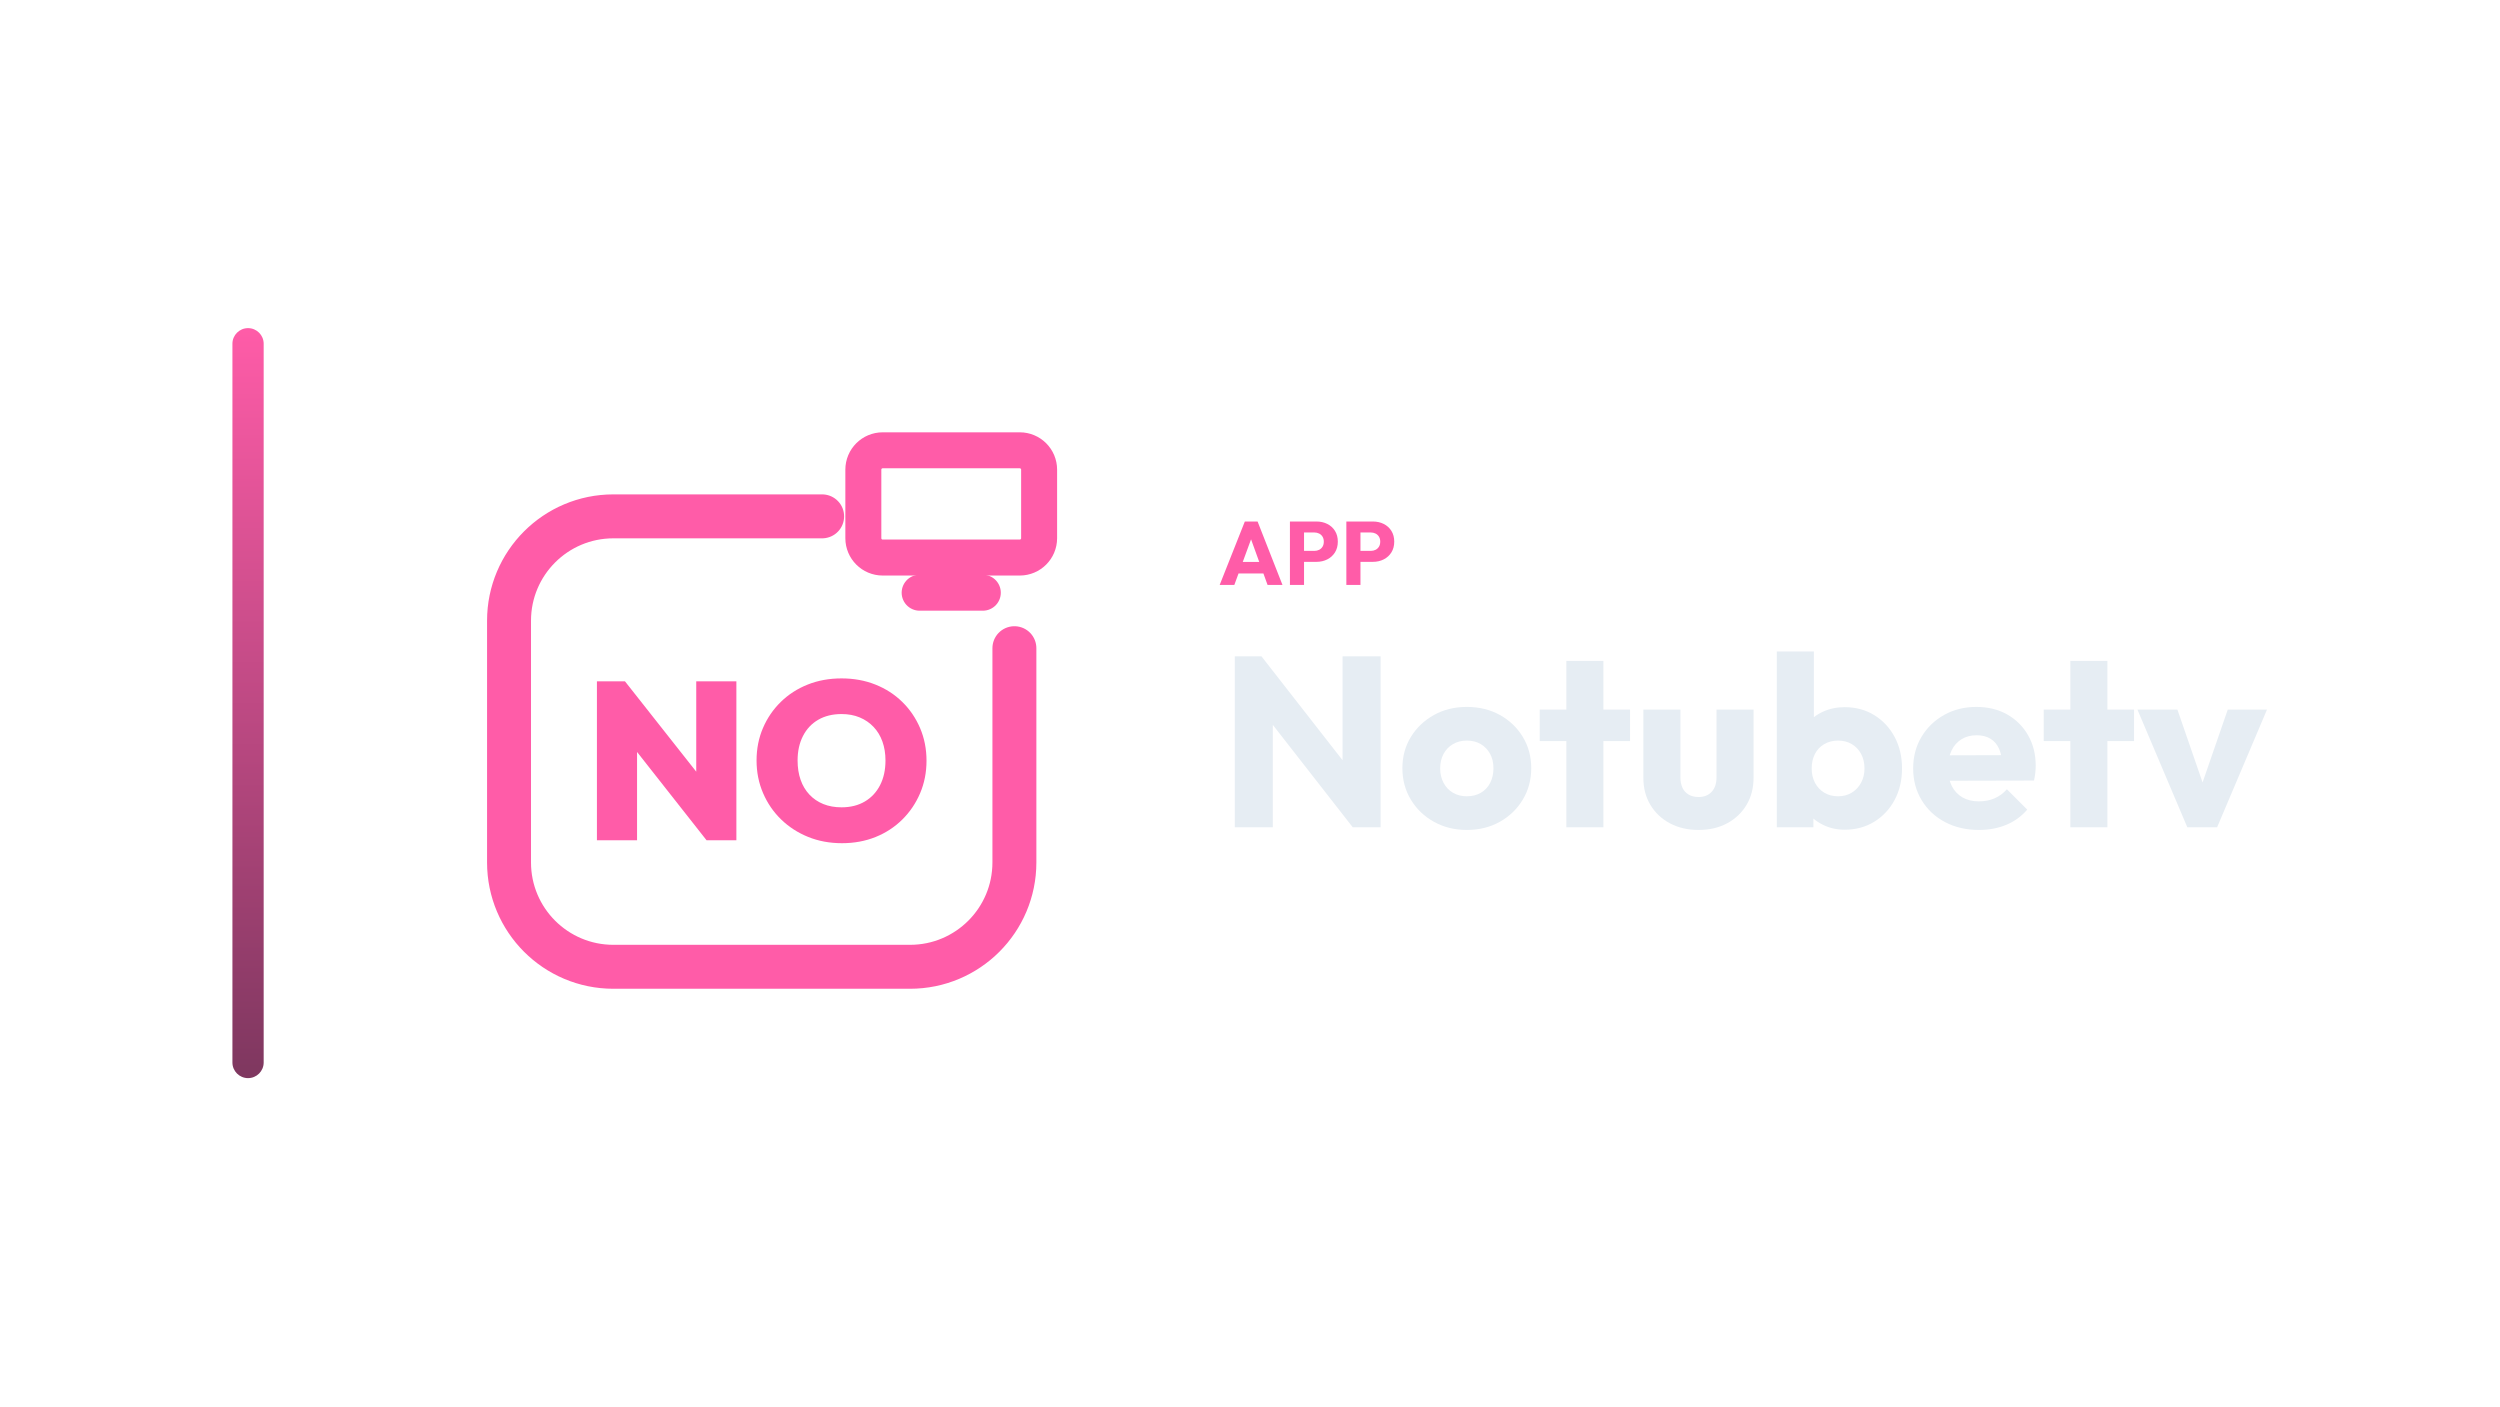
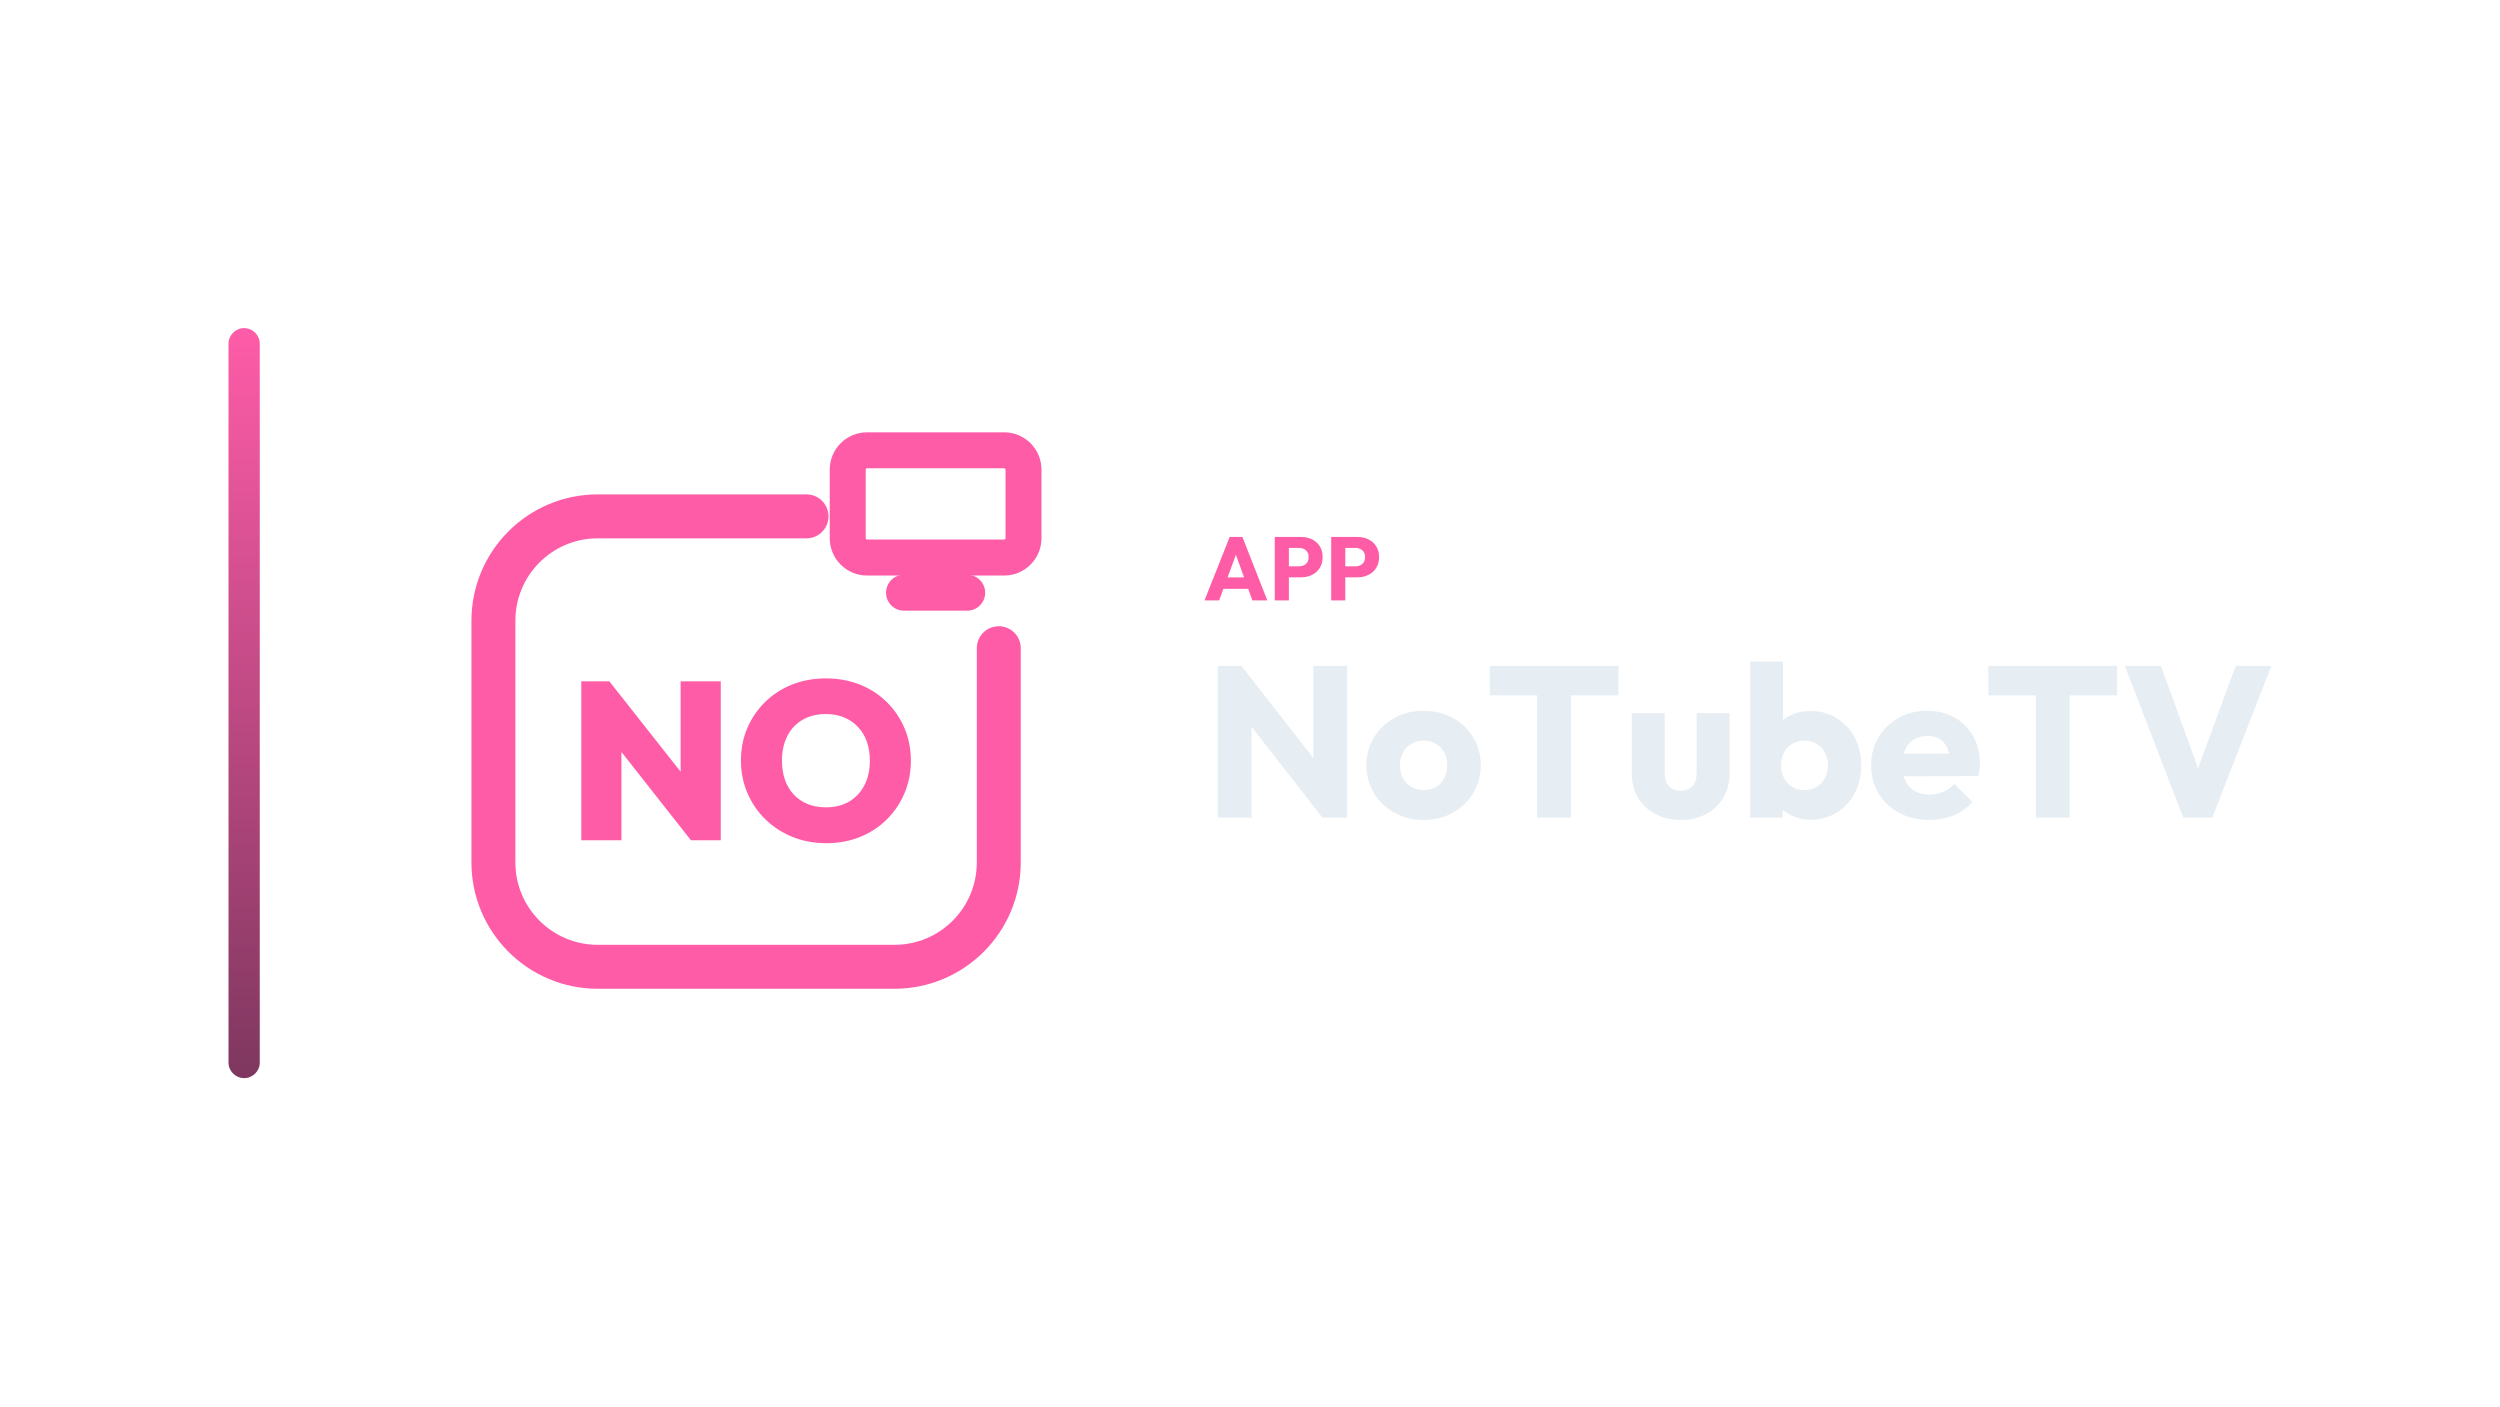
<svg xmlns="http://www.w3.org/2000/svg" width="1280" height="720" viewBox="0 0 1280 720">
-   <g transform="translate(49.0,0.0)">
+   <g transform="translate(47.0,0.0)">
    <defs>
      <linearGradient id="cbRail" x1="0" y1="0" x2="0" y2="1">
        <stop offset="0%" stop-color="#FF5CA8" />
        <stop offset="100%" stop-color="#7E375F" />
      </linearGradient>
    </defs>
    <rect x="70" y="168" width="16" height="384" rx="8.0" fill="url(#cbRail)" />
-     <g transform="translate(161,180) scale(0.70312)">
+     <g transform="translate(155,180) scale(0.70312)">
      <path d="M 300 120 L 148 120 C 106 120 72 154 72 196 L 72 372 C 72 414 106 448 148 448 L 364 448 C 406 448 440 414 440 372 L 440 216" fill="none" stroke="#FF5CA8" stroke-width="32.0" stroke-linecap="round" stroke-linejoin="round" />
      <rect x="330.0" y="71.9" width="128.0" height="78.1" rx="14.1" fill="none" stroke="#FF5CA8" stroke-width="26.2" stroke-linecap="round" stroke-linejoin="round" />
      <path d="M 371.0 175.6 L 417.0 175.6" fill="none" stroke="#FF5CA8" stroke-width="26.2" stroke-linecap="round" stroke-linejoin="round" />
      <path d="M136.0 355.878V240.122H156.408L165.224 263.796V355.878ZM215.837 355.878 148.245 270.0 156.408 240.122 224.163 326.0ZM215.837 355.878 208.327 331.551V240.122H237.551V355.878Z" fill="#FF5CA8" stroke="none" />
      <path d="M314.449 358Q301.061 358 289.796 353.429Q278.531 348.857 270.122 340.694Q261.714 332.531 256.98 321.51Q252.245 310.49 252.245 297.755Q252.245 285.02 256.898 274.163Q261.551 263.306 269.878 255.143Q278.204 246.98 289.469 242.49Q300.735 238.0 314.122 238.0Q327.51 238.0 338.776 242.49Q350.041 246.98 358.367 255.143Q366.694 263.306 371.347 274.245Q376.0 285.184 376.0 297.918Q376.0 310.653 371.347 321.592Q366.694 332.531 358.367 340.776Q350.041 349.02 338.857 353.51Q327.673 358 314.449 358ZM314.122 331.878Q323.918 331.878 331.102 327.633Q338.286 323.388 342.204 315.714Q346.122 308.041 346.122 297.755Q346.122 290.245 343.918 284.041Q341.714 277.837 337.469 273.347Q333.224 268.857 327.347 266.408Q321.469 263.959 314.122 263.959Q304.327 263.959 297.143 268.122Q289.959 272.286 286.041 279.959Q282.122 287.633 282.122 297.755Q282.122 305.592 284.327 311.878Q286.531 318.163 290.776 322.653Q295.02 327.143 300.898 329.51Q306.776 331.878 314.122 331.878Z" fill="#FF5CA8" stroke="none" />
    </g>
-     <path d="M575.473 299.49 588.353 267.014H594.885L607.627 299.49H599.991L590.239 272.534H592.861L582.971 299.49ZM582.787 293.602V287.714H600.497V293.602Z" fill="#FF5CA8" stroke="none" />
-     <path d="M616.965 287.668V282.056H623.957Q625.291 282.056 626.395 281.504Q627.499 280.952 628.143 279.894Q628.787 278.836 628.787 277.318Q628.787 275.846 628.143 274.788Q627.499 273.73 626.395 273.178Q625.291 272.626 623.957 272.626H616.965V267.014H625.015Q628.097 267.014 630.581 268.256Q633.065 269.498 634.514 271.821Q635.963 274.144 635.963 277.318Q635.963 280.492 634.514 282.815Q633.065 285.138 630.581 286.403Q628.097 287.668 625.015 287.668ZM611.445 299.49V267.014H618.667V299.49Z" fill="#FF5CA8" stroke="none" />
-     <path d="M645.853 287.668V282.056H652.845Q654.179 282.056 655.283 281.504Q656.387 280.952 657.031 279.894Q657.675 278.836 657.675 277.318Q657.675 275.846 657.031 274.788Q656.387 273.73 655.283 273.178Q654.179 272.626 652.845 272.626H645.853V267.014H653.903Q656.985 267.014 659.469 268.256Q661.953 269.498 663.402 271.821Q664.851 274.144 664.851 277.318Q664.851 280.492 663.402 282.815Q661.953 285.138 659.469 286.403Q656.985 287.668 653.903 287.668ZM640.333 299.49V267.014H647.555V299.49Z" fill="#FF5CA8" stroke="none" />
-     <path d="M583.215 423.57V336.026H596.855L602.683 353.51V423.57ZM643.603 423.57 592.019 357.478 596.855 336.026 648.439 402.118ZM643.603 423.57 638.395 406.086V336.026H657.863V423.57Z" fill="#E6EDF3" stroke="none" />
-     <path d="M702.007 424.934Q692.707 424.934 685.205 420.78Q677.703 416.626 673.363 409.434Q669.023 402.242 669.023 393.314Q669.023 384.386 673.363 377.318Q677.703 370.25 685.143 366.096Q692.583 361.942 702.007 361.942Q711.431 361.942 718.871 366.034Q726.311 370.126 730.651 377.256Q734.991 384.386 734.991 393.314Q734.991 402.242 730.651 409.434Q726.311 416.626 718.871 420.78Q711.431 424.934 702.007 424.934ZM702.007 407.698Q706.099 407.698 709.199 405.9Q712.299 404.102 713.973 400.816Q715.647 397.53 715.647 393.314Q715.647 389.098 713.911 385.936Q712.175 382.774 709.137 380.976Q706.099 379.178 702.007 379.178Q698.039 379.178 694.939 380.976Q691.839 382.774 690.103 385.998Q688.367 389.222 688.367 393.438Q688.367 397.53 690.103 400.816Q691.839 404.102 694.939 405.9Q698.039 407.698 702.007 407.698Z" fill="#E6EDF3" stroke="none" />
-     <path d="M752.971 423.57V338.382H771.943V423.57ZM739.331 379.426V363.306H785.583V379.426Z" fill="#E6EDF3" stroke="none" />
-     <path d="M820.675 424.934Q812.367 424.934 805.981 421.524Q799.595 418.114 795.999 412.1Q792.403 406.086 792.403 398.274V363.306H811.375V398.026Q811.375 401.126 812.429 403.358Q813.483 405.59 815.591 406.83Q817.699 408.07 820.675 408.07Q824.891 408.07 827.371 405.404Q829.851 402.738 829.851 398.026V363.306H848.823V398.15Q848.823 406.086 845.227 412.1Q841.631 418.114 835.307 421.524Q828.983 424.934 820.675 424.934Z" fill="#E6EDF3" stroke="none" />
-     <path d="M895.447 424.81Q889.371 424.81 884.287 422.268Q879.203 419.726 875.979 415.448Q872.755 411.17 872.259 405.838V380.418Q872.755 375.086 875.979 370.932Q879.203 366.778 884.287 364.422Q889.371 362.066 895.447 362.066Q904.003 362.066 910.637 366.158Q917.271 370.25 921.053 377.318Q924.835 384.386 924.835 393.438Q924.835 402.49 921.053 409.558Q917.271 416.626 910.637 420.718Q904.003 424.81 895.447 424.81ZM860.727 423.57V333.546H879.699V378.062L876.599 392.694L879.451 407.326V423.57ZM892.099 407.698Q896.067 407.698 899.105 405.838Q902.143 403.978 903.879 400.754Q905.615 397.53 905.615 393.438Q905.615 389.222 903.879 385.998Q902.143 382.774 899.105 380.976Q896.067 379.178 892.099 379.178Q888.131 379.178 885.031 380.976Q881.931 382.774 880.257 385.998Q878.583 389.222 878.583 393.438Q878.583 397.654 880.319 400.878Q882.055 404.102 885.093 405.9Q888.131 407.698 892.099 407.698Z" fill="#E6EDF3" stroke="none" />
-     <path d="M964.267 424.934Q954.471 424.934 946.845 420.904Q939.219 416.874 934.879 409.682Q930.539 402.49 930.539 393.438Q930.539 384.386 934.817 377.256Q939.095 370.126 946.411 366.034Q953.727 361.942 962.903 361.942Q971.831 361.942 978.651 365.786Q985.471 369.63 989.377 376.45Q993.283 383.27 993.283 392.074Q993.283 393.686 993.097 395.484Q992.911 397.282 992.415 399.638L940.459 399.762V386.742L984.355 386.618L976.171 392.074Q976.047 386.866 974.559 383.456Q973.071 380.046 970.157 378.248Q967.243 376.45 963.027 376.45Q958.563 376.45 955.277 378.496Q951.991 380.542 950.193 384.262Q948.395 387.982 948.395 393.314Q948.395 398.646 950.317 402.428Q952.239 406.21 955.773 408.256Q959.307 410.302 964.143 410.302Q968.607 410.302 972.203 408.752Q975.799 407.202 978.527 404.102L988.943 414.518Q984.479 419.726 978.155 422.33Q971.831 424.934 964.267 424.934Z" fill="#E6EDF3" stroke="none" />
-     <path d="M1011.015 423.57V338.382H1029.987V423.57ZM997.375 379.426V363.306H1043.627V379.426Z" fill="#E6EDF3" stroke="none" />
-     <path d="M1070.907 423.57 1045.363 363.306H1065.823L1083.183 413.526H1074.255L1091.615 363.306H1111.703L1086.159 423.57Z" fill="#E6EDF3" stroke="none" />
+     <path d="M569.71 307.4 582.59 274.924H589.122L601.864 307.4H594.228L584.476 280.444H587.098L577.208 307.4ZM577.024 301.512V295.624H594.734V301.512Z" fill="#FF5CA8" stroke="none" />
+     <path d="M611.202 295.578V289.966H618.194Q619.528 289.966 620.632 289.414Q621.736 288.862 622.38 287.804Q623.024 286.746 623.024 285.228Q623.024 283.756 622.38 282.698Q621.736 281.64 620.632 281.088Q619.528 280.536 618.194 280.536H611.202V274.924H619.252Q622.334 274.924 624.818 276.166Q627.302 277.408 628.751 279.731Q630.2 282.054 630.2 285.228Q630.2 288.402 628.751 290.725Q627.302 293.048 624.818 294.313Q622.334 295.578 619.252 295.578ZM605.682 307.4V274.924H612.904V307.4Z" fill="#FF5CA8" stroke="none" />
+     <path d="M640.09 295.578V289.966H647.082Q648.416 289.966 649.52 289.414Q650.624 288.862 651.268 287.804Q651.912 286.746 651.912 285.228Q651.912 283.756 651.268 282.698Q650.624 281.64 649.52 281.088Q648.416 280.536 647.082 280.536H640.09V274.924H648.14Q651.222 274.924 653.706 276.166Q656.19 277.408 657.639 279.731Q659.088 282.054 659.088 285.228Q659.088 288.402 657.639 290.725Q656.19 293.048 653.706 294.313Q651.222 295.578 648.14 295.578ZM634.57 307.4V274.924H641.792V307.4Z" fill="#FF5CA8" stroke="none" />
+     <path d="M576.5 418.6V340.94H588.6L593.77 356.45V418.6ZM630.07 418.6 584.31 359.97 588.6 340.94 634.36 399.57ZM630.07 418.6 625.45 403.09V340.94H642.72V418.6Z" fill="#E6EDF3" stroke="none" />
+     <path d="M681.88 419.81Q673.63 419.81 666.975 416.125Q660.32 412.44 656.47 406.06Q652.62 399.68 652.62 391.76Q652.62 383.84 656.47 377.57Q660.32 371.3 666.92 367.615Q673.52 363.93 681.88 363.93Q690.24 363.93 696.84 367.56Q703.44 371.19 707.29 377.515Q711.14 383.84 711.14 391.76Q711.14 399.68 707.29 406.06Q703.44 412.44 696.84 416.125Q690.24 419.81 681.88 419.81ZM681.88 404.52Q685.51 404.52 688.26 402.925Q691.01 401.33 692.495 398.415Q693.98 395.5 693.98 391.76Q693.98 388.02 692.44 385.215Q690.9 382.41 688.205 380.815Q685.51 379.22 681.88 379.22Q678.36 379.22 675.61 380.815Q672.86 382.41 671.32 385.27Q669.78 388.13 669.78 391.87Q669.78 395.5 671.32 398.415Q672.86 401.33 675.61 402.925Q678.36 404.52 681.88 404.52Z" fill="#E6EDF3" stroke="none" />
+     <path d="M740.07 418.6V342.04H757.34V418.6ZM715.76 356.01V340.94H781.65V356.01Z" fill="#E6EDF3" stroke="none" />
+     <path d="M813.55 419.81Q806.18 419.81 800.515 416.785Q794.85 413.76 791.66 408.425Q788.47 403.09 788.47 396.16V365.14H805.3V395.94Q805.3 398.69 806.235 400.67Q807.17 402.65 809.04 403.75Q810.91 404.85 813.55 404.85Q817.29 404.85 819.49 402.485Q821.69 400.12 821.69 395.94V365.14H838.52V396.05Q838.52 403.09 835.33 408.425Q832.14 413.76 826.53 416.785Q820.92 419.81 813.55 419.81Z" fill="#E6EDF3" stroke="none" />
+     <path d="M879.88 419.7Q874.49 419.7 869.98 417.445Q865.47 415.19 862.61 411.395Q859.75 407.6 859.31 402.87V380.32Q859.75 375.59 862.61 371.905Q865.47 368.22 869.98 366.13Q874.49 364.04 879.88 364.04Q887.47 364.04 893.355 367.67Q899.24 371.3 902.595 377.57Q905.95 383.84 905.95 391.87Q905.95 399.9 902.595 406.17Q899.24 412.44 893.355 416.07Q887.47 419.7 879.88 419.7ZM849.08 418.6V338.74H865.91V378.23L863.16 391.21L865.69 404.19V418.6ZM876.91 404.52Q880.43 404.52 883.125 402.87Q885.82 401.22 887.36 398.36Q888.9 395.5 888.9 391.87Q888.9 388.13 887.36 385.27Q885.82 382.41 883.125 380.815Q880.43 379.22 876.91 379.22Q873.39 379.22 870.64 380.815Q867.89 382.41 866.405 385.27Q864.92 388.13 864.92 391.87Q864.92 395.61 866.46 398.47Q868 401.33 870.695 402.925Q873.39 404.52 876.91 404.52Z" fill="#E6EDF3" stroke="none" />
+     <path d="M940.93 419.81Q932.24 419.81 925.475 416.235Q918.71 412.66 914.86 406.28Q911.01 399.9 911.01 391.87Q911.01 383.84 914.805 377.515Q918.6 371.19 925.09 367.56Q931.58 363.93 939.72 363.93Q947.64 363.93 953.69 367.34Q959.74 370.75 963.205 376.8Q966.67 382.85 966.67 390.66Q966.67 392.09 966.505 393.685Q966.34 395.28 965.9 397.37L919.81 397.48V385.93L958.75 385.82L951.49 390.66Q951.38 386.04 950.06 383.015Q948.74 379.99 946.155 378.395Q943.57 376.8 939.83 376.8Q935.87 376.8 932.955 378.615Q930.04 380.43 928.445 383.73Q926.85 387.03 926.85 391.76Q926.85 396.49 928.555 399.845Q930.26 403.2 933.395 405.015Q936.53 406.83 940.82 406.83Q944.78 406.83 947.97 405.455Q951.16 404.08 953.58 401.33L962.82 410.57Q958.86 415.19 953.25 417.5Q947.64 419.81 940.93 419.81Z" fill="#E6EDF3" stroke="none" />
+     <path d="M995.38 418.6V342.04H1012.65V418.6ZM971.07 356.01V340.94H1036.96V356.01Z" fill="#E6EDF3" stroke="none" />
+     <path d="M1070.84 418.6 1040.92 340.94H1059.4L1082.17 403.75H1074.58L1097.68 340.94H1115.94L1085.69 418.6Z" fill="#E6EDF3" stroke="none" />
  </g>
</svg>
